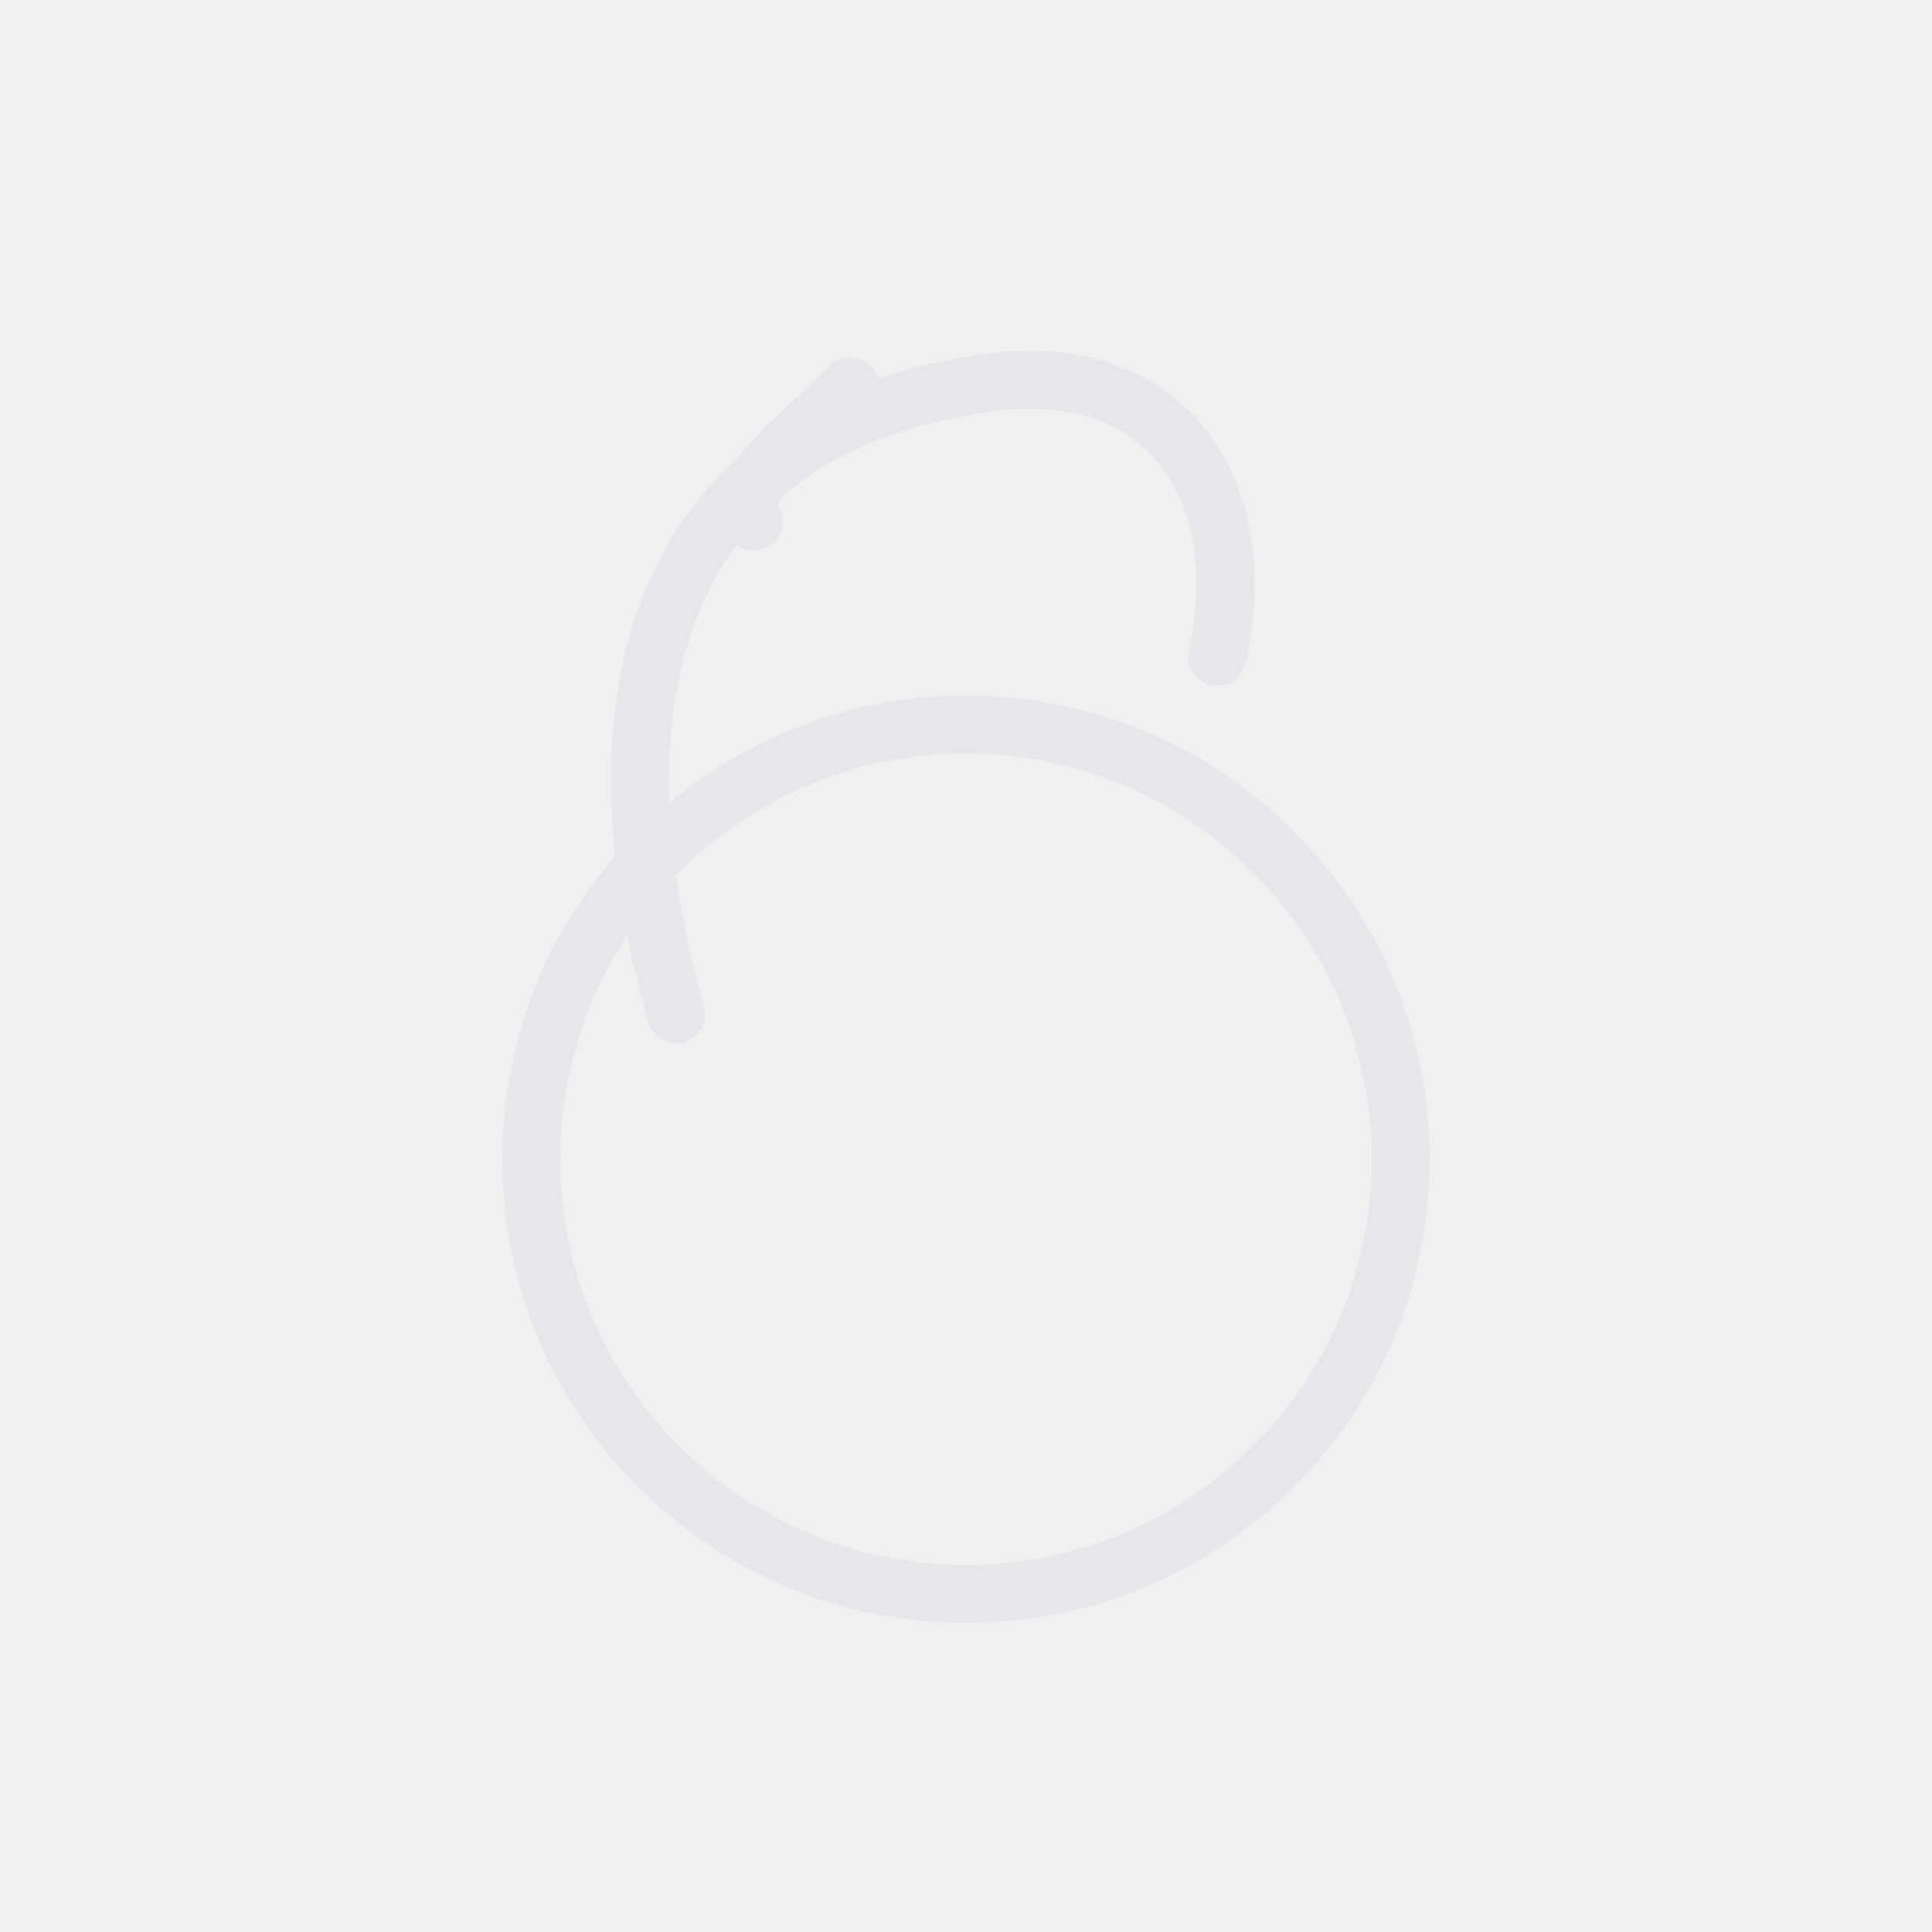
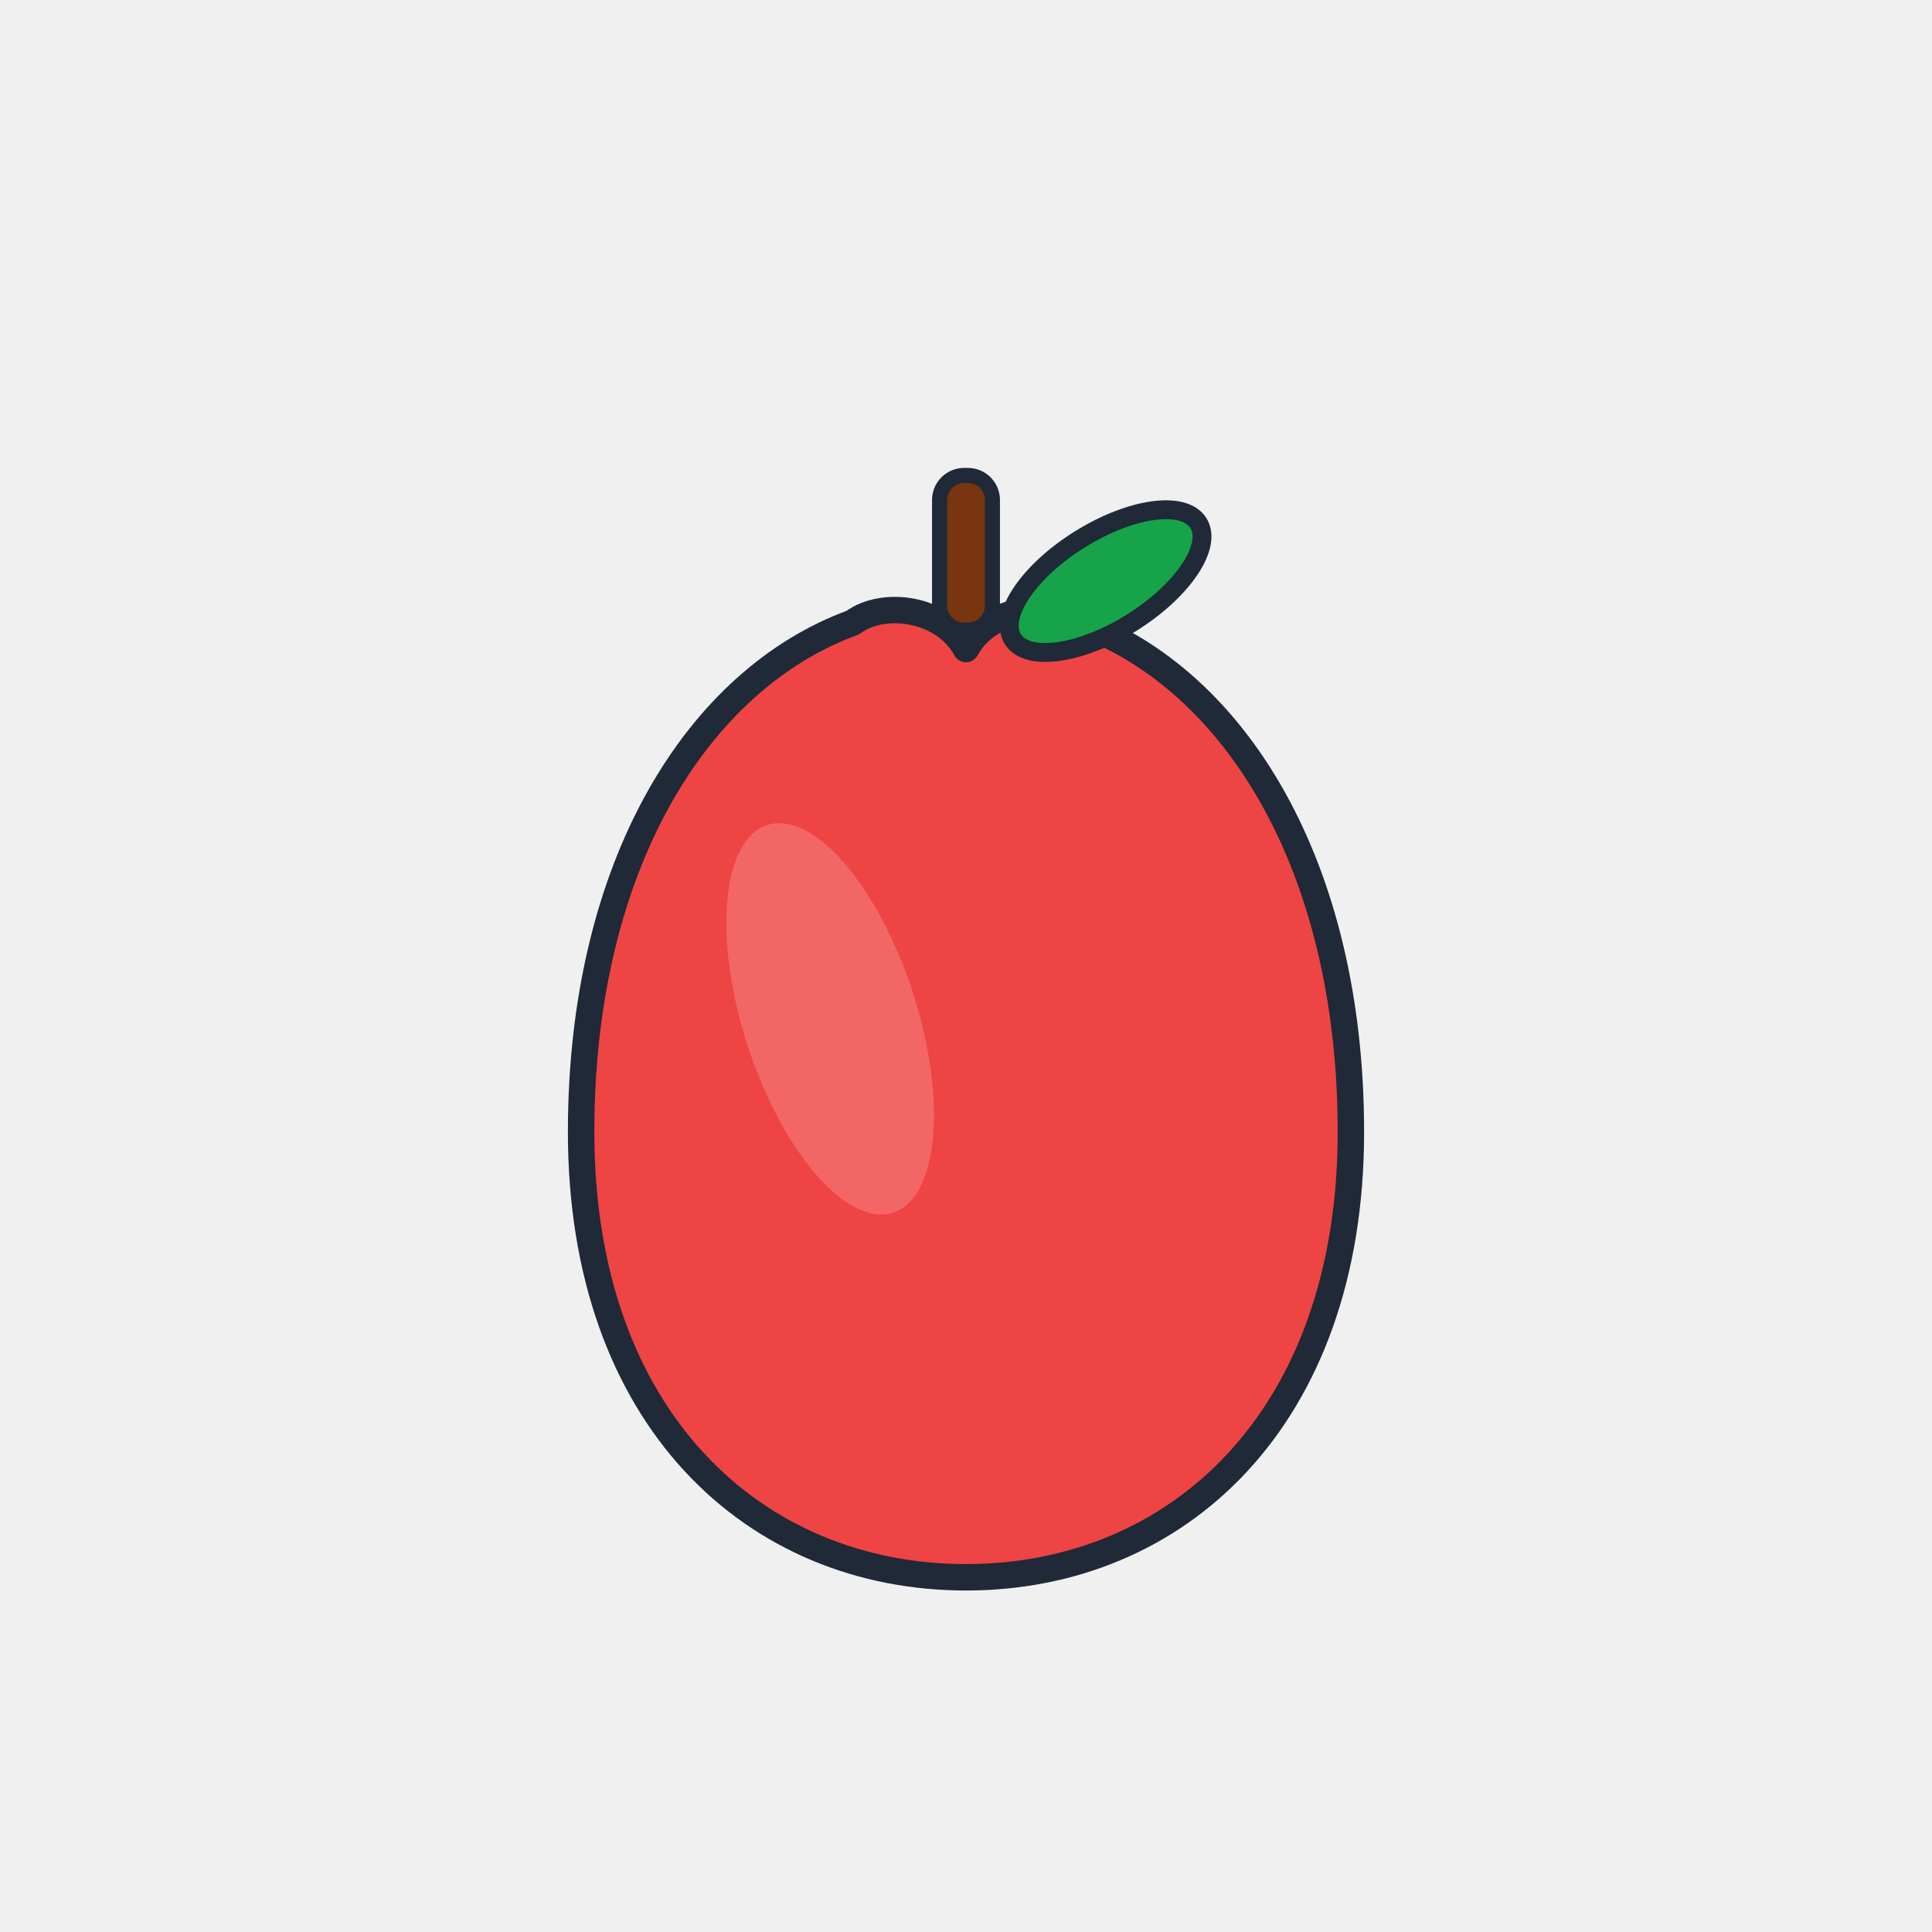
- <svg xmlns="http://www.w3.org/2000/svg" viewBox="0 0 200 200" fill="none" stroke="#e5e7eb" stroke-width="6" stroke-linecap="round" stroke-linejoin="round">
-   <circle cx="100" cy="120" r="45" />
-   <path d="M70 105C60 70 70 45 100 40c20-4 30 10 26 28" />
-   <path d="M88 40c-6 6-12 10-10 14" />
+ <svg xmlns="http://www.w3.org/2000/svg" viewBox="0 0 1024 1024" width="1024" height="1024">
+   <path d="M512 344 C 500 322 468 318 452 330 C 370 360 308 458 308 600 C 308 752 400 836 512 836 C 624 836 716 752 716 600 C 716 458 654 360 572 330 C 556 318 524 322 512 344 Z" fill="#ef4444" stroke="#1f2937" stroke-width="14" stroke-linejoin="round" />
+   <ellipse cx="440" cy="540" rx="46" ry="108" fill="#ffffff" opacity="0.18" transform="rotate(-18 440 540)" />
+   <rect x="498" y="252" width="28" height="82" rx="13" fill="#78350f" stroke="#1f2937" stroke-width="8" />
+   <ellipse cx="586" cy="308" rx="58" ry="26" fill="#16a34a" stroke="#1f2937" stroke-width="10" transform="rotate(-32 586 308)" />
</svg>
